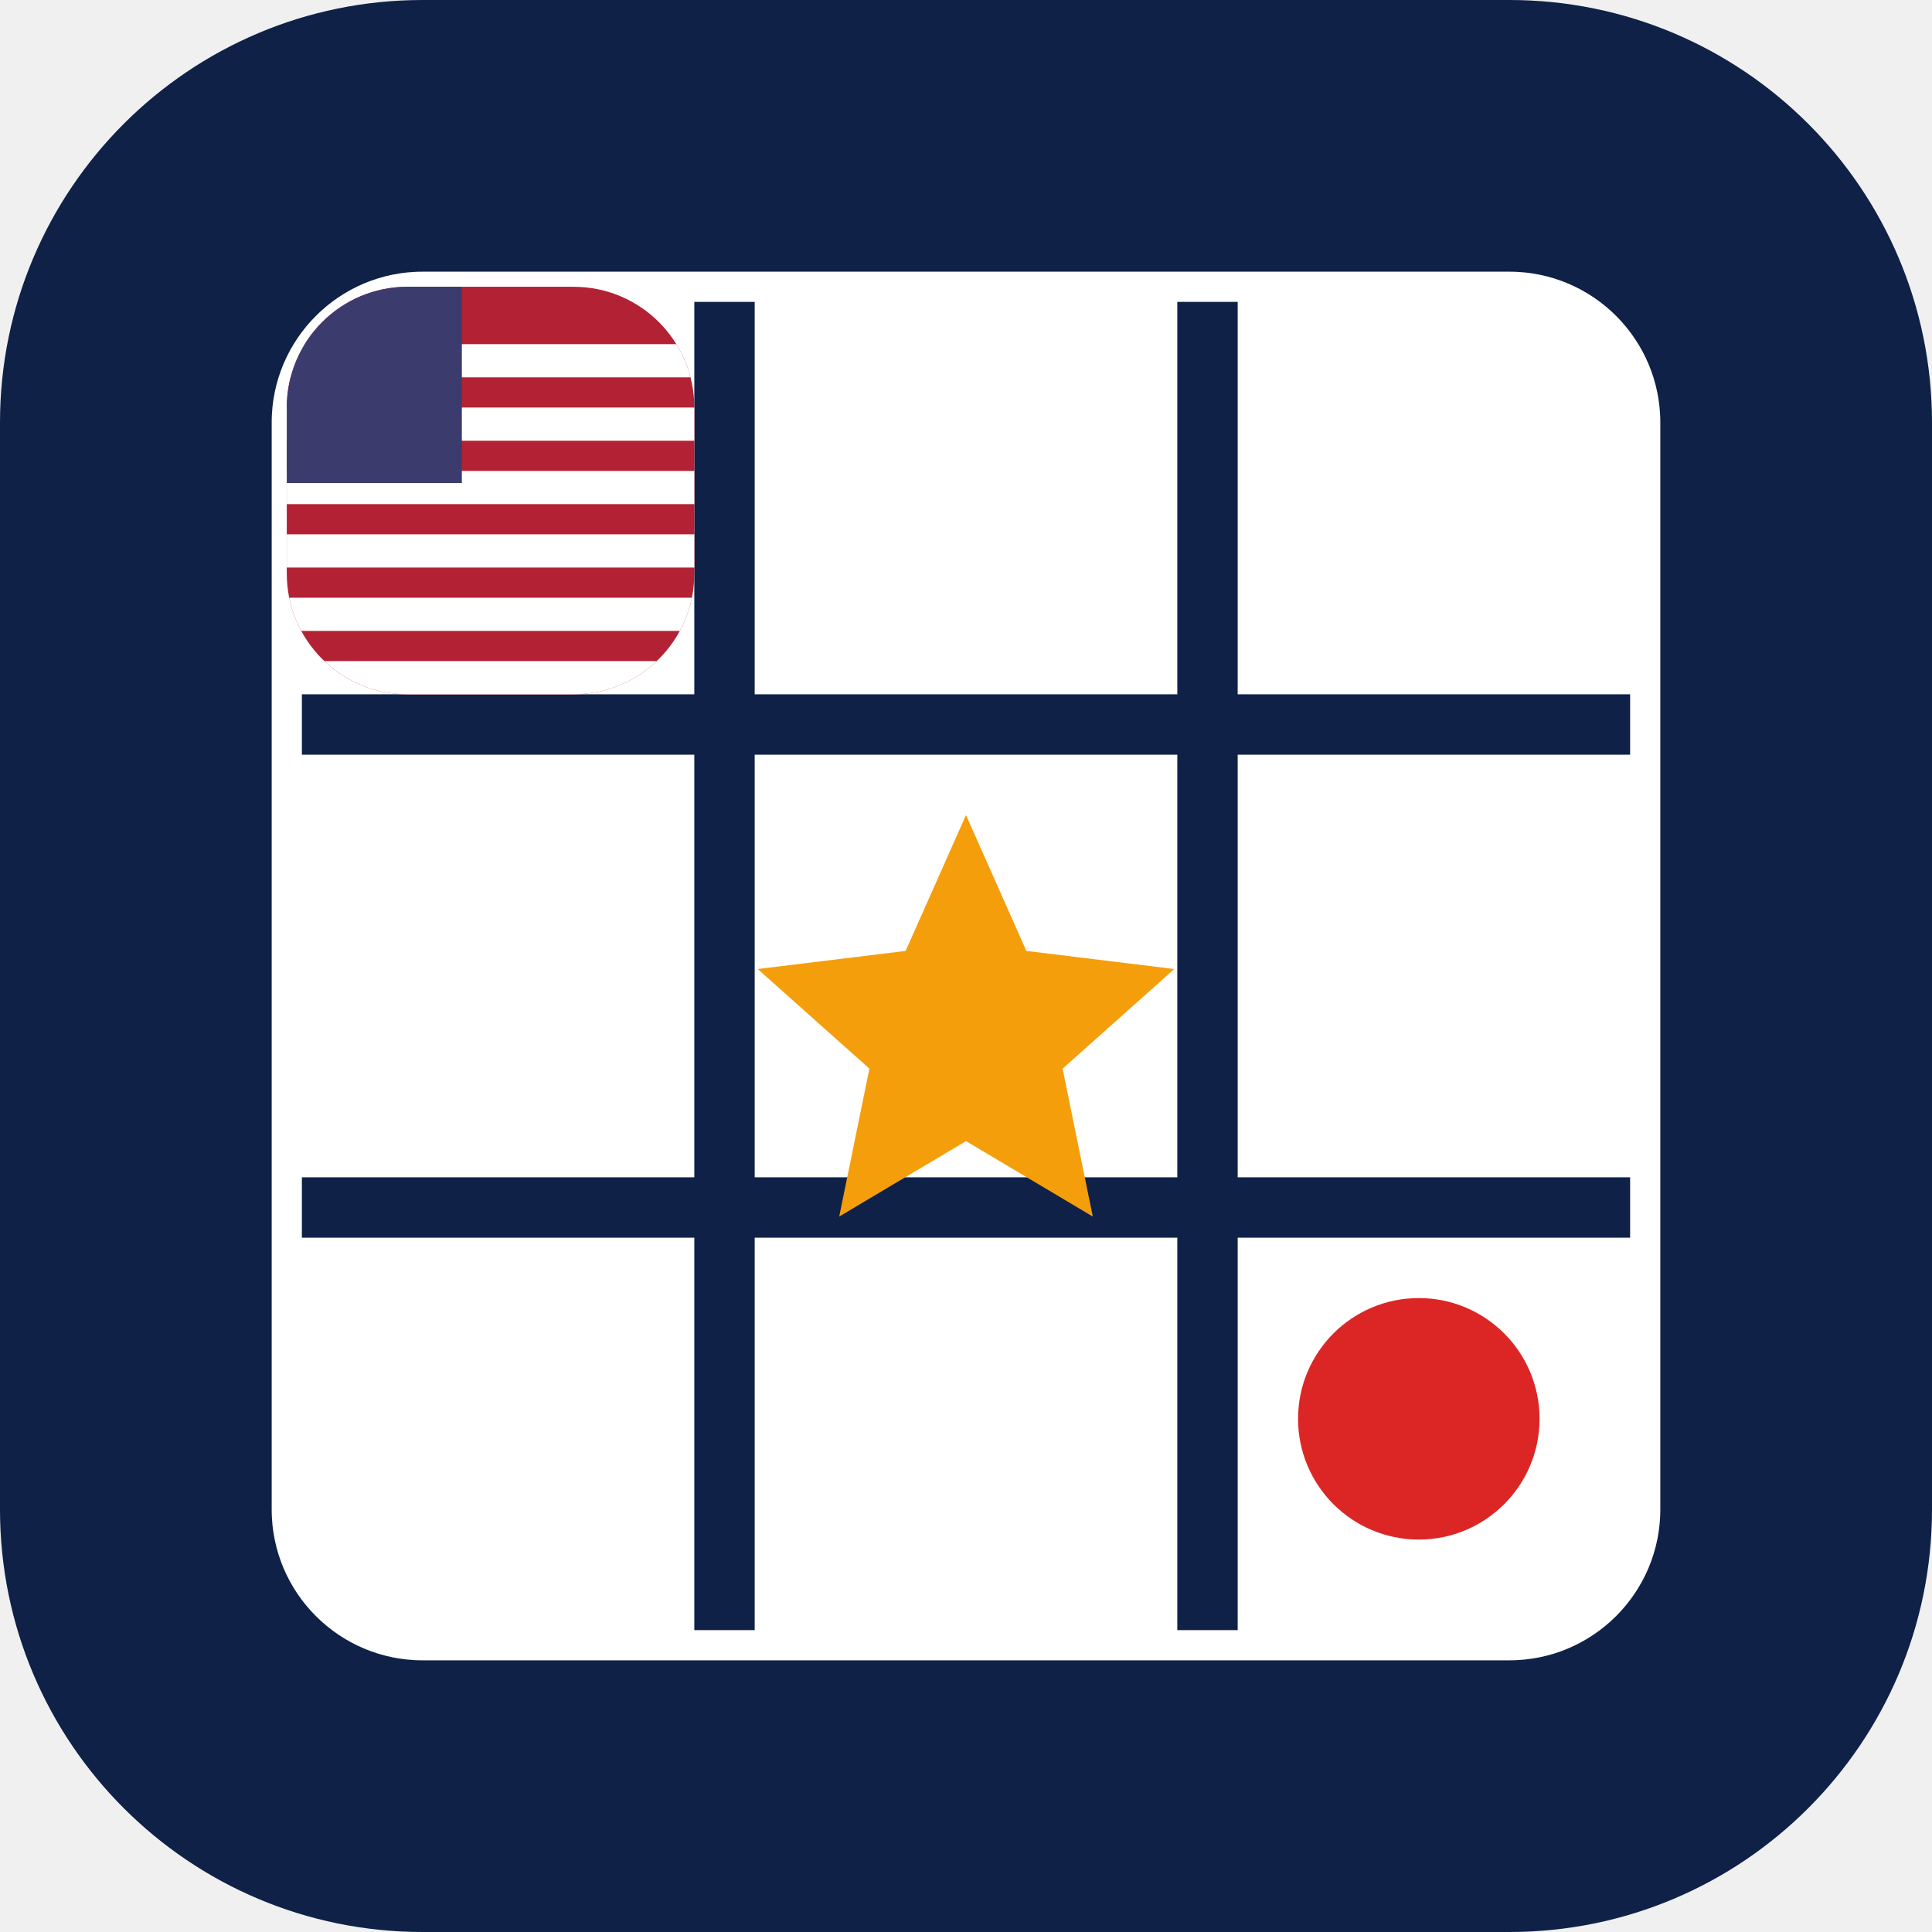
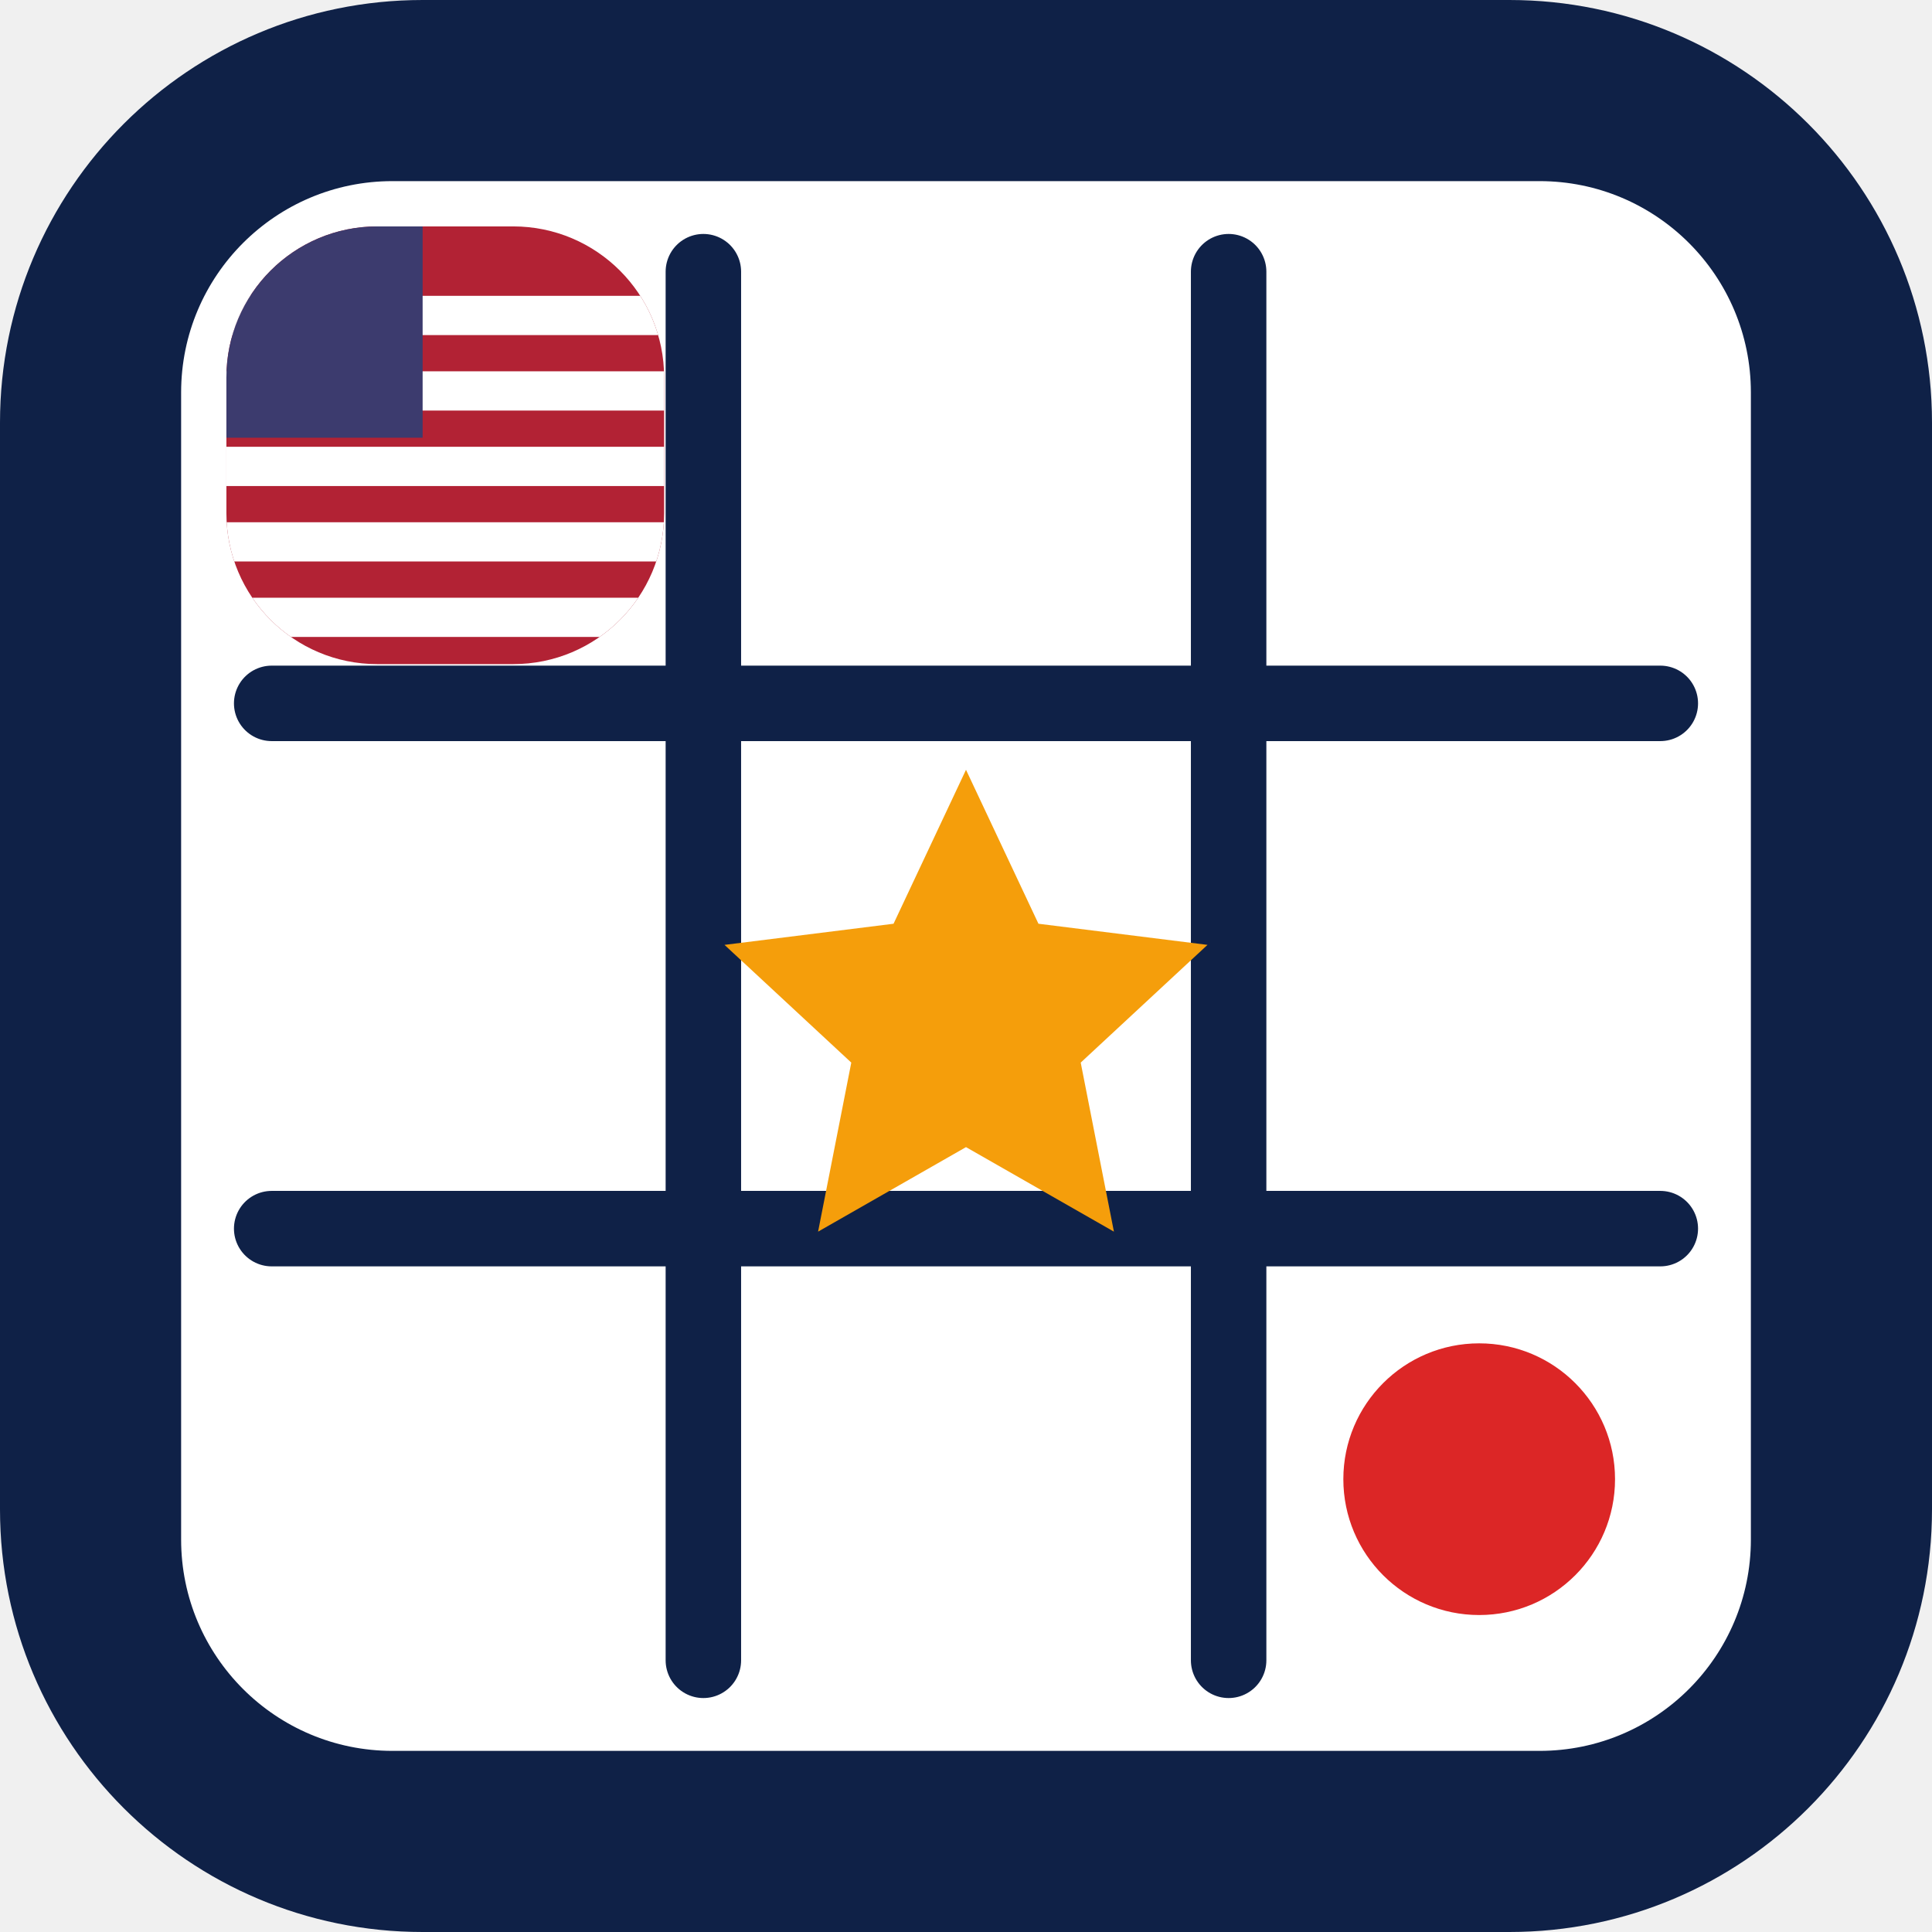
<svg xmlns="http://www.w3.org/2000/svg" viewBox="0 0 64 64" width="64" height="64">
  <rect width="64" height="64" rx="14" fill="#0F2147" />
-   <rect x="8" y="8" width="48" height="48" rx="6" fill="#fff" stroke="#0F2147" stroke-width="2" />
-   <line x1="24" y1="10" x2="24" y2="54" stroke="#0F2147" stroke-width="2" />
-   <line x1="40" y1="10" x2="40" y2="54" stroke="#0F2147" stroke-width="2" />
-   <line x1="10" y1="24" x2="54" y2="24" stroke="#0F2147" stroke-width="2" />
-   <line x1="10" y1="40" x2="54" y2="40" stroke="#0F2147" stroke-width="2" />
+   <rect x="6" y="6" width="52" height="52" rx="7" fill="#fff" />
+   <g stroke="#0F2147" stroke-width="2.5" stroke-linecap="round">
+     <line x1="23.3" y1="9" x2="23.3" y2="55" />
+     <line x1="40.7" y1="9" x2="40.7" y2="55" />
+     <line x1="9" y1="23.3" x2="55" y2="23.3" />
+     <line x1="9" y1="40.7" x2="55" y2="40.7" />
+   </g>
  <clipPath id="fc">
-     <rect x="9.5" y="9.5" width="13.5" height="13.5" rx="4" />
+     <rect x="7.5" y="7.5" width="14.5" height="14.5" rx="5" />
  </clipPath>
  <g clip-path="url(#fc)">
-     <rect x="9.5" y="9.5" width="13.5" height="13.5" fill="#B22234" />
-     <rect x="9.5" y="11.4" width="13.5" height="1.1" fill="#fff" />
-     <rect x="9.5" y="13.5" width="13.5" height="1.1" fill="#fff" />
-     <rect x="9.5" y="15.6" width="13.5" height="1.1" fill="#fff" />
-     <rect x="9.5" y="17.7" width="13.5" height="1.1" fill="#fff" />
-     <rect x="9.5" y="19.8" width="13.5" height="1.1" fill="#fff" />
-     <rect x="9.5" y="21.9" width="13.5" height="1.1" fill="#fff" />
-     <rect x="9.5" y="9.5" width="5.8" height="6.5" fill="#3C3B6E" />
+     <rect x="7.5" y="7.5" width="14.5" height="14.5" fill="#B22234" />
+     <rect x="7.5" y="9.8" width="14.5" height="1.3" fill="#fff" />
+     <rect x="7.5" y="12.3" width="14.5" height="1.3" fill="#fff" />
+     <rect x="7.5" y="14.8" width="14.5" height="1.3" fill="#fff" />
+     <rect x="7.5" y="17.3" width="14.5" height="1.3" fill="#fff" />
+     <rect x="7.5" y="19.8" width="14.5" height="1.3" fill="#fff" />
+     <rect x="7.5" y="7.5" width="6.5" height="7" fill="#3C3B6E" />
  </g>
-   <polygon points="32,27 34,31.5 38.9,32.1 35.2,35.4 36.2,40.3 32,37.8 27.8,40.3 28.8,35.4 25.1,32.1 30,31.5" fill="#F59E0B" />
-   <circle cx="47" cy="47" r="4" fill="#DC2626" />
+   <polygon points="32,25.5 34.4,30.6 40,31.3 35.8,35.2 36.9,40.8 32,38 27.1,40.8 28.2,35.2 24,31.3 29.6,30.6" fill="#F59E0B" />
+   <circle cx="49" cy="49" r="4.5" fill="#DC2626" />
</svg>
